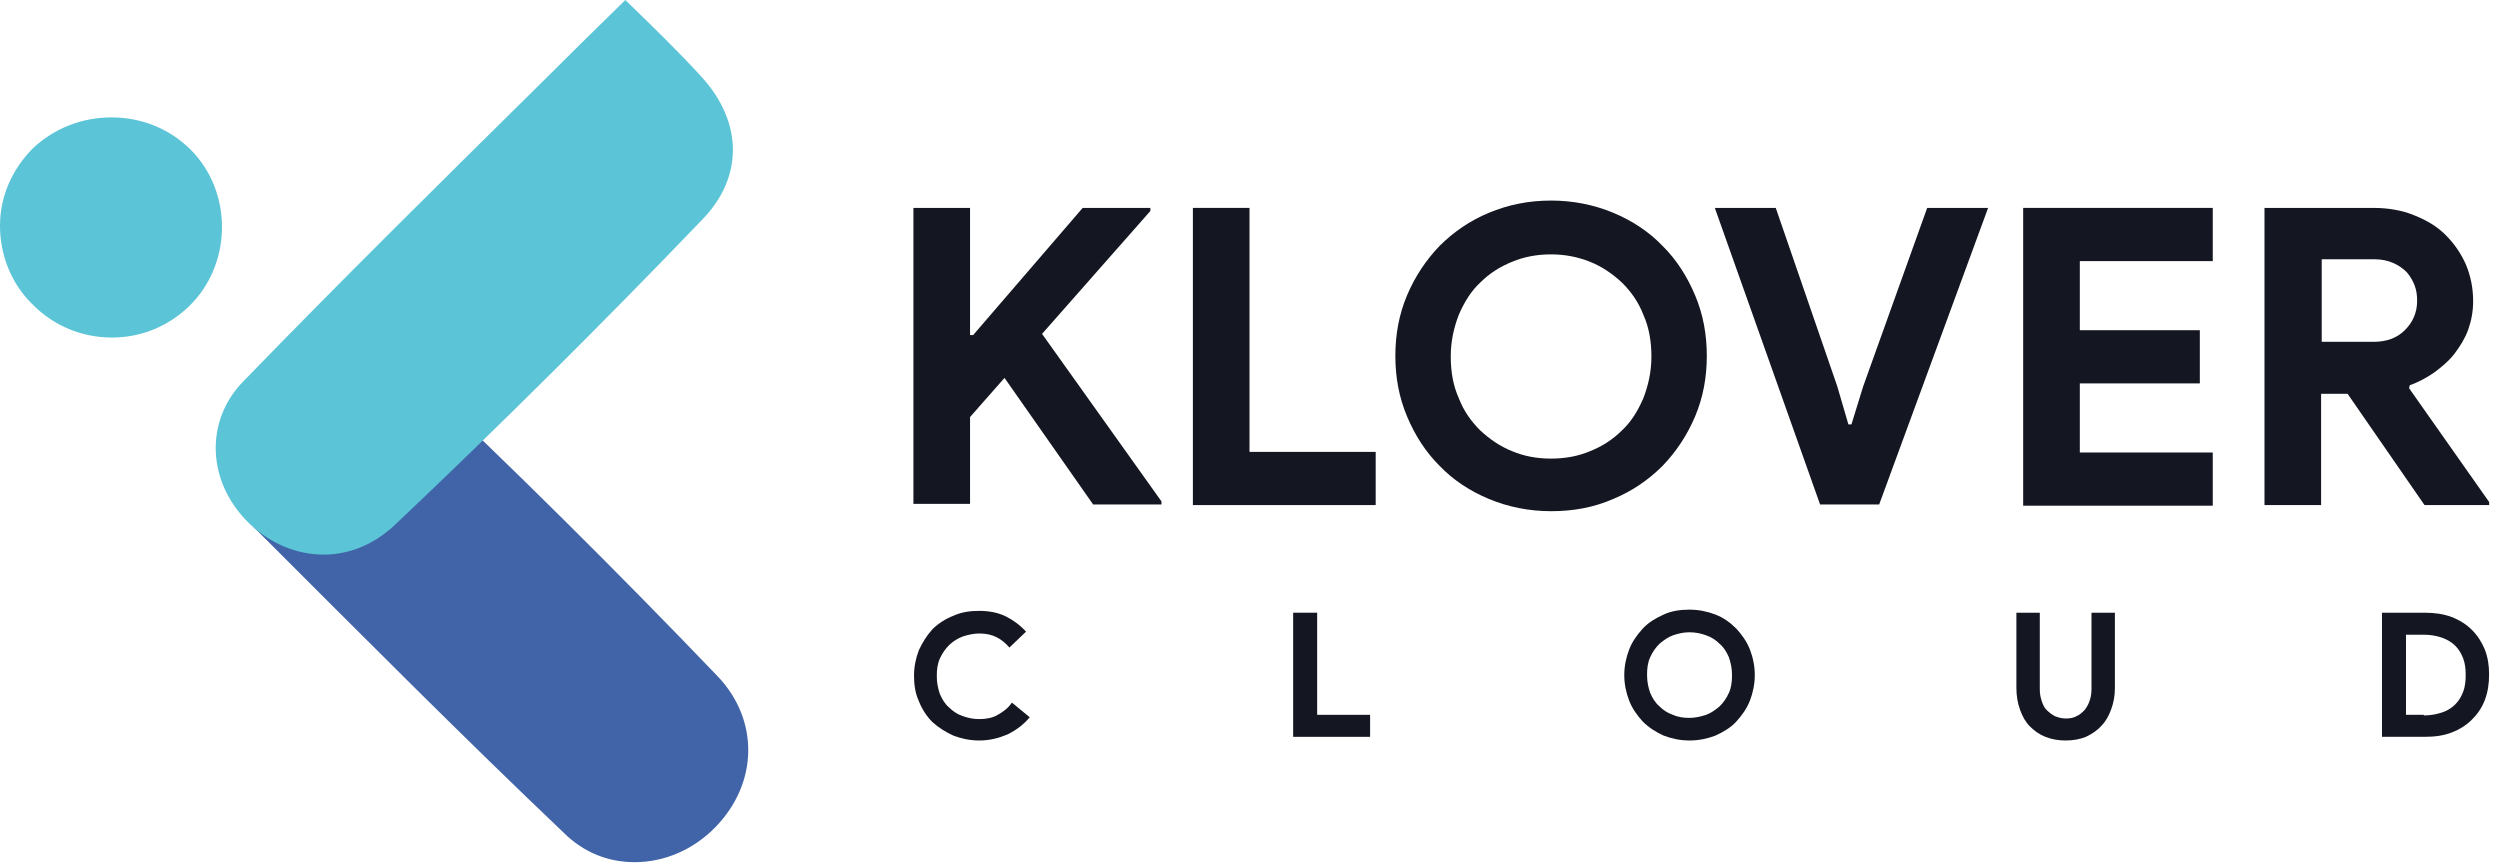
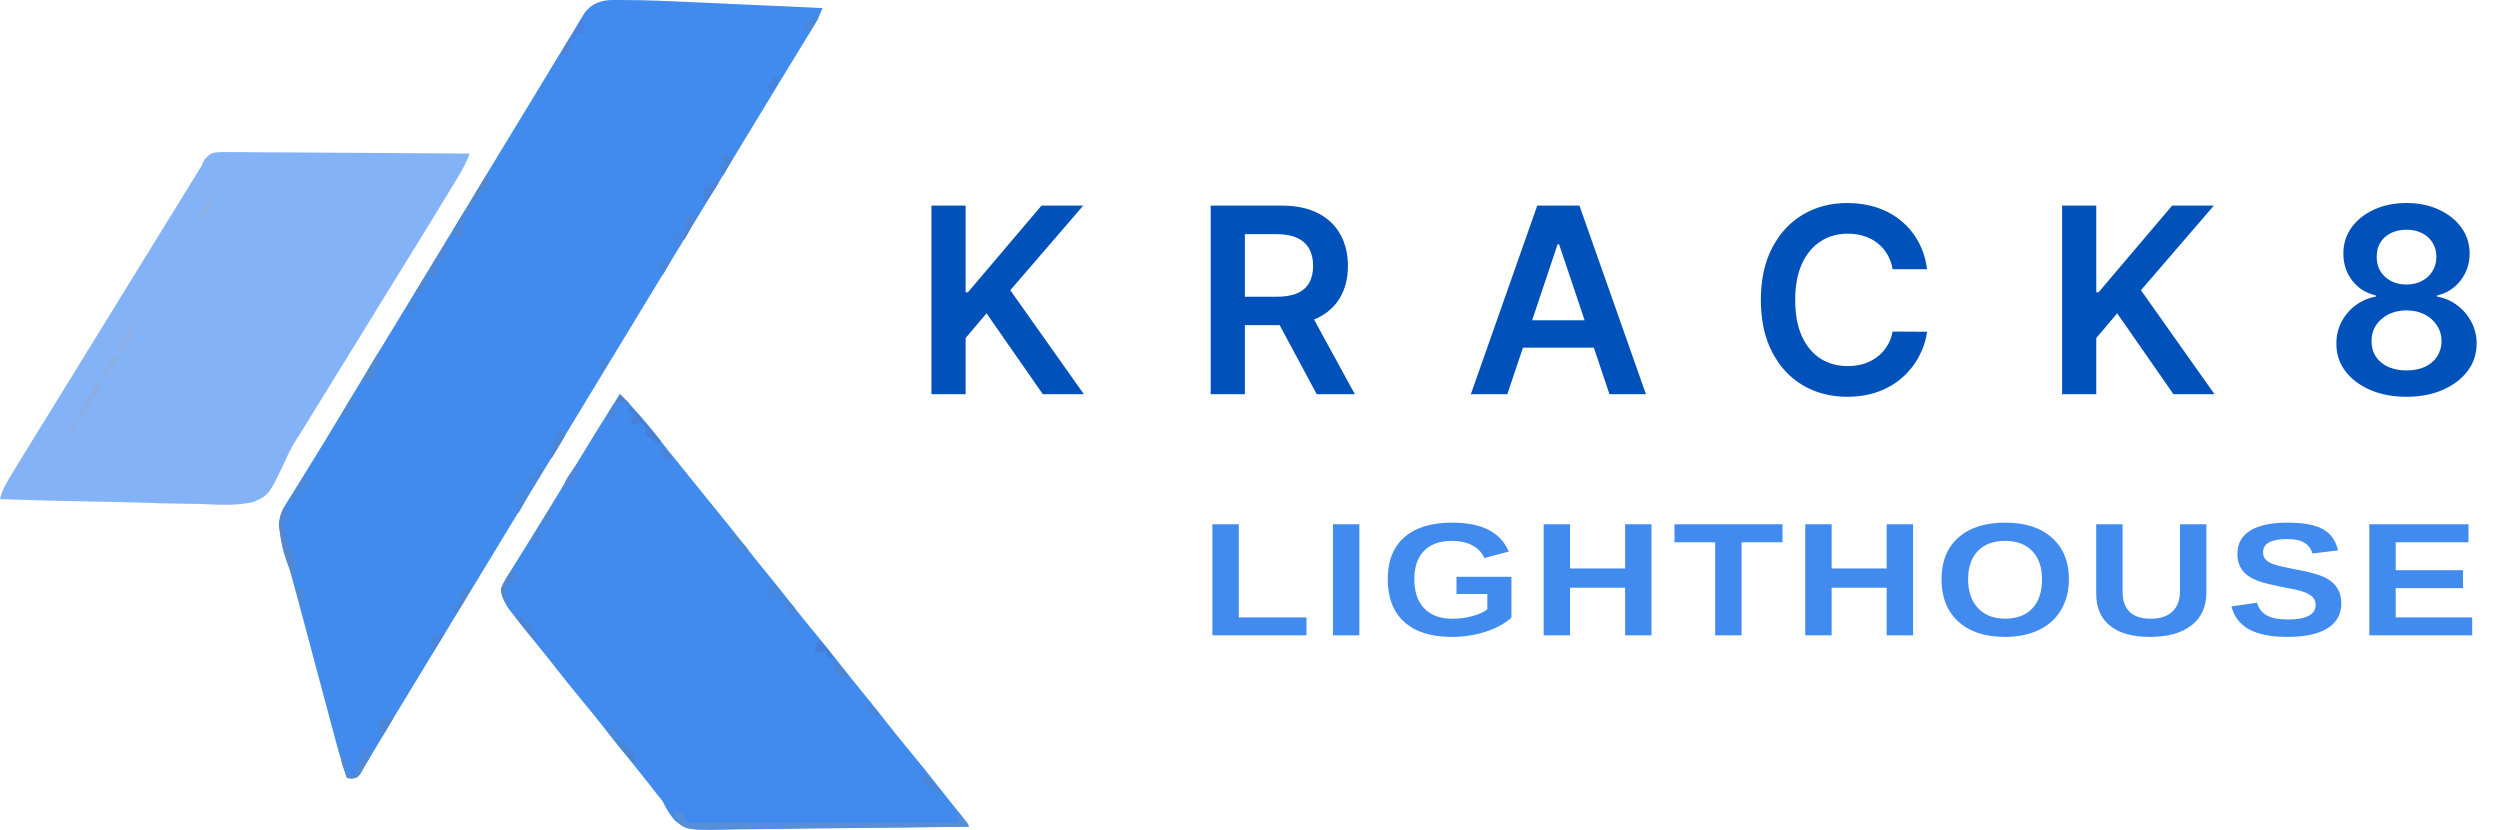
- <svg xmlns="http://www.w3.org/2000/svg" width="156" height="54" viewBox="0 0 156 54" fill="none">
-   <path d="M20.933 21.1C22.546 21.1 24.121 21.749 25.427 23.008C32.033 29.228 38.524 35.676 44.746 42.163C47.396 44.91 47.319 48.878 44.631 51.625C43.248 53.037 41.443 53.8 39.599 53.8C37.948 53.8 36.411 53.19 35.182 51.969C28.883 45.978 22.853 39.911 16.439 33.501L15.863 32.929C14.519 31.593 13.789 29.8 13.866 27.892C13.904 26.061 14.711 24.344 16.093 23.123L16.132 23.084L16.17 23.046C17.591 21.787 19.243 21.1 20.933 21.1Z" fill="#4164A9" />
-   <path d="M6.952 7.326C8.872 7.326 10.601 8.051 11.906 9.348C14.557 12.019 14.48 16.521 11.791 19.116C10.485 20.375 8.795 21.062 6.99 21.062C5.108 21.062 3.342 20.337 1.997 18.963C0.691 17.666 0 15.911 0 14.079C0 12.248 0.768 10.531 2.074 9.234C3.38 8.013 5.108 7.326 6.952 7.326Z" fill="#5BC4D6" />
-   <path d="M39.021 0C40.75 1.679 42.363 3.243 43.822 4.846C46.357 7.669 46.357 11.027 43.899 13.622C37.639 20.146 31.148 26.595 24.618 32.776C23.351 33.959 21.814 34.608 20.201 34.608C18.511 34.608 16.86 33.921 15.554 32.662C12.904 30.105 12.75 26.251 15.208 23.771C21.238 17.552 27.345 11.523 33.798 5.151C35.488 3.472 37.255 1.717 39.021 0Z" fill="#5BC4D6" />
-   <path d="M56.997 12.973H60.531V20.91H60.723L67.559 12.973H71.784V13.164L65.024 20.834L72.476 31.288V31.479H68.212L62.681 23.581L60.531 26.023V31.441H56.997V12.973Z" fill="#141621" />
-   <path d="M74.436 12.973H77.969V28.198H85.843V31.517H74.436V12.973Z" fill="#141621" />
-   <path d="M96.788 31.898C95.405 31.898 94.099 31.631 92.908 31.135C91.718 30.639 90.681 29.953 89.836 29.075C88.952 28.197 88.299 27.167 87.8 25.984C87.301 24.802 87.07 23.542 87.07 22.207C87.07 20.871 87.301 19.612 87.8 18.429C88.299 17.247 88.991 16.216 89.836 15.339C90.719 14.461 91.718 13.774 92.908 13.278C94.099 12.782 95.367 12.515 96.788 12.515C98.17 12.515 99.476 12.782 100.667 13.278C101.857 13.774 102.894 14.461 103.739 15.339C104.623 16.216 105.276 17.247 105.775 18.429C106.274 19.612 106.505 20.871 106.505 22.207C106.505 23.542 106.274 24.802 105.775 25.984C105.276 27.167 104.584 28.197 103.739 29.075C102.856 29.953 101.857 30.639 100.667 31.135C99.438 31.67 98.17 31.898 96.788 31.898ZM96.788 28.617C97.671 28.617 98.478 28.465 99.207 28.159C99.975 27.854 100.628 27.434 101.205 26.862C101.781 26.328 102.203 25.641 102.549 24.84C102.856 24.038 103.048 23.199 103.048 22.245C103.048 21.291 102.894 20.414 102.549 19.65C102.242 18.849 101.781 18.201 101.205 17.628C100.628 17.094 99.975 16.636 99.207 16.331C98.439 16.026 97.632 15.873 96.788 15.873C95.904 15.873 95.098 16.026 94.368 16.331C93.6 16.636 92.947 17.056 92.371 17.628C91.794 18.162 91.372 18.849 91.026 19.65C90.719 20.452 90.527 21.291 90.527 22.245C90.527 23.199 90.681 24.076 91.026 24.84C91.334 25.641 91.794 26.29 92.371 26.862C92.947 27.396 93.6 27.854 94.368 28.159C95.098 28.465 95.904 28.617 96.788 28.617Z" fill="#141621" />
-   <path d="M107.005 12.973H110.807L114.648 24.115L115.339 26.481H115.531L116.261 24.115L120.256 12.973H124.058L117.26 31.479H113.573L107.005 12.973Z" fill="#141621" />
-   <path d="M129.78 16.293V20.605H137.269V23.924H129.78V28.236H138.076V31.555H126.246V12.973H138.076V16.293H129.78Z" fill="#141621" />
-   <path d="M141.304 12.973H148.102C149.024 12.973 149.907 13.126 150.637 13.431C151.405 13.737 152.058 14.118 152.596 14.652C153.133 15.187 153.556 15.797 153.863 16.484C154.17 17.209 154.324 17.972 154.324 18.811C154.324 19.422 154.209 20.032 154.017 20.567C153.825 21.101 153.518 21.597 153.172 22.055C152.826 22.512 152.365 22.894 151.904 23.237C151.405 23.581 150.906 23.848 150.368 24.039L150.33 24.23L155.323 31.326V31.517H151.29L146.489 24.573H144.837V31.517H141.304V12.973ZM148.102 21.33C148.909 21.33 149.561 21.101 150.061 20.605C150.56 20.109 150.829 19.498 150.829 18.773C150.829 18.43 150.791 18.125 150.675 17.819C150.56 17.514 150.406 17.247 150.176 16.98C149.946 16.751 149.677 16.56 149.331 16.407C148.985 16.255 148.601 16.179 148.179 16.179H144.876V21.33H148.102Z" fill="#141621" />
-   <path d="M64.256 44.757C63.872 45.215 63.411 45.559 62.873 45.826C62.336 46.054 61.759 46.207 61.106 46.207C60.53 46.207 59.993 46.093 59.493 45.902C58.994 45.673 58.572 45.406 58.187 45.062C57.842 44.719 57.535 44.261 57.342 43.765C57.112 43.269 57.035 42.735 57.035 42.163C57.035 41.59 57.15 41.056 57.342 40.56C57.573 40.064 57.842 39.644 58.187 39.263C58.533 38.919 58.994 38.614 59.493 38.423C59.993 38.194 60.53 38.118 61.106 38.118C61.721 38.118 62.297 38.233 62.758 38.461C63.219 38.69 63.641 38.996 64.025 39.415L62.988 40.407C62.758 40.14 62.489 39.911 62.182 39.759C61.875 39.606 61.529 39.53 61.106 39.53C60.761 39.53 60.415 39.606 60.069 39.721C59.762 39.835 59.455 40.026 59.224 40.255C58.994 40.484 58.802 40.751 58.648 41.094C58.495 41.438 58.456 41.781 58.456 42.201C58.456 42.62 58.533 42.964 58.648 43.307C58.802 43.651 58.956 43.918 59.224 44.147C59.455 44.376 59.724 44.566 60.069 44.681C60.377 44.795 60.722 44.872 61.106 44.872C61.529 44.872 61.951 44.795 62.259 44.605C62.604 44.414 62.912 44.185 63.142 43.841L64.256 44.757Z" fill="#141621" />
-   <path d="M80.732 38.233H82.191V44.605H85.494V45.978H80.693V38.233H80.732Z" fill="#141621" />
-   <path d="M105.427 46.207C104.851 46.207 104.313 46.093 103.814 45.902C103.314 45.673 102.892 45.406 102.508 45.025C102.162 44.643 101.855 44.223 101.663 43.727C101.471 43.231 101.355 42.697 101.355 42.125C101.355 41.552 101.471 41.018 101.663 40.522C101.855 40.026 102.162 39.606 102.508 39.225C102.853 38.843 103.314 38.576 103.814 38.347C104.313 38.118 104.851 38.042 105.427 38.042C106.003 38.042 106.541 38.156 107.04 38.347C107.539 38.538 107.962 38.843 108.346 39.225C108.691 39.606 108.999 40.026 109.191 40.522C109.383 41.018 109.498 41.552 109.498 42.125C109.498 42.697 109.383 43.231 109.191 43.727C108.999 44.223 108.691 44.643 108.346 45.025C108 45.406 107.539 45.673 107.04 45.902C106.541 46.093 106.003 46.207 105.427 46.207ZM105.427 44.796C105.772 44.796 106.118 44.719 106.464 44.605C106.771 44.49 107.04 44.3 107.309 44.071C107.539 43.842 107.731 43.575 107.885 43.231C108.038 42.888 108.077 42.544 108.077 42.125C108.077 41.705 108 41.361 107.885 41.018C107.731 40.675 107.578 40.408 107.309 40.179C107.078 39.95 106.809 39.759 106.464 39.645C106.156 39.53 105.811 39.454 105.427 39.454C105.043 39.454 104.735 39.53 104.39 39.645C104.082 39.759 103.814 39.95 103.545 40.179C103.314 40.408 103.122 40.675 102.969 41.018C102.815 41.361 102.777 41.705 102.777 42.125C102.777 42.544 102.853 42.888 102.969 43.231C103.122 43.575 103.276 43.842 103.545 44.071C103.775 44.3 104.044 44.49 104.39 44.605C104.735 44.757 105.081 44.796 105.427 44.796Z" fill="#141621" />
-   <path d="M128.896 46.207C128.435 46.207 128.013 46.131 127.628 45.978C127.244 45.826 126.937 45.597 126.668 45.33C126.399 45.063 126.207 44.719 126.054 44.3C125.9 43.88 125.823 43.422 125.823 42.926V38.233H127.283V43.002C127.283 43.269 127.321 43.498 127.398 43.727C127.475 43.956 127.552 44.147 127.705 44.3C127.859 44.452 128.013 44.567 128.205 44.681C128.397 44.757 128.627 44.834 128.896 44.834C129.165 44.834 129.395 44.796 129.587 44.681C129.779 44.605 129.933 44.452 130.087 44.3C130.202 44.147 130.317 43.956 130.394 43.727C130.471 43.498 130.509 43.269 130.509 43.002V38.233H131.969V42.926C131.969 43.422 131.892 43.842 131.738 44.261C131.584 44.681 131.392 45.025 131.124 45.292C130.855 45.597 130.547 45.788 130.163 45.978C129.779 46.131 129.357 46.207 128.896 46.207Z" fill="#141621" />
-   <path d="M148.636 38.233H151.286C151.9 38.233 152.477 38.309 152.976 38.5C153.475 38.691 153.898 38.958 154.243 39.301C154.589 39.645 154.858 40.064 155.05 40.522C155.242 41.018 155.319 41.514 155.319 42.087C155.319 42.659 155.242 43.193 155.05 43.689C154.858 44.185 154.589 44.567 154.243 44.91C153.898 45.253 153.475 45.52 152.976 45.711C152.477 45.902 151.939 45.978 151.286 45.978H148.636V38.233ZM151.248 44.643C151.67 44.643 152.054 44.567 152.4 44.452C152.745 44.338 153.014 44.147 153.206 43.956C153.437 43.727 153.59 43.46 153.706 43.155C153.821 42.85 153.859 42.506 153.859 42.125C153.859 41.743 153.821 41.4 153.706 41.094C153.59 40.789 153.437 40.522 153.206 40.293C152.976 40.064 152.707 39.912 152.4 39.797C152.054 39.683 151.708 39.606 151.248 39.606H150.134V44.605H151.248V44.643Z" fill="#141621" />
+ <svg xmlns="http://www.w3.org/2000/svg" width="241" height="80" viewBox="0 0 241 80" fill="none">
+   <path d="M59.019 0.001C59.251 0 59.251 0 59.488 0C59.74 0.001 59.74 0.001 59.996 0.003C60.172 0.003 60.347 0.004 60.528 0.005C62.46 0.017 64.388 0.1 66.317 0.189C66.695 0.206 67.073 0.223 67.45 0.24C68.43 0.284 69.409 0.328 70.389 0.373C71.394 0.419 72.399 0.464 73.404 0.509C75.366 0.597 77.328 0.687 79.29 0.776C79.012 1.491 78.692 2.119 78.291 2.774C78.164 2.981 78.038 3.188 77.908 3.401C77.769 3.626 77.631 3.851 77.493 4.076C77.349 4.312 77.205 4.547 77.061 4.783C76.763 5.272 76.464 5.761 76.164 6.25C75.547 7.259 74.933 8.271 74.32 9.283C73.988 9.83 73.656 10.376 73.324 10.923C73.191 11.142 73.058 11.361 72.925 11.58C66.337 22.431 59.749 33.282 43.179 60.573C43.046 60.792 42.913 61.011 42.78 61.23C42.448 61.778 42.115 62.326 41.782 62.873C41.047 64.085 40.312 65.296 39.578 66.508C39.246 67.056 38.913 67.603 38.58 68.15C38.448 68.366 38.316 68.582 38.185 68.797C38.087 68.957 38.087 68.957 37.988 69.12C37.574 69.8 37.167 70.484 36.763 71.17C36.491 71.631 36.217 72.09 35.942 72.549C35.75 72.873 35.561 73.198 35.373 73.524C35.257 73.717 35.141 73.91 35.021 74.109C34.92 74.281 34.819 74.452 34.716 74.628C34.384 74.993 34.384 74.993 33.874 75.048C33.732 75.03 33.591 75.012 33.444 74.993C32.864 73.352 32.429 71.672 31.981 69.991C31.893 69.664 31.805 69.336 31.718 69.008C31.486 68.144 31.255 67.28 31.024 66.416C30.751 65.392 30.476 64.368 30.202 63.344C29.977 62.505 29.753 61.665 29.529 60.826C29.441 60.495 29.353 60.163 29.265 59.832C29.222 59.67 29.179 59.508 29.135 59.341C28.881 58.39 28.623 57.44 28.361 56.491C28.2 55.904 28.04 55.318 27.881 54.731C27.807 54.461 27.732 54.191 27.656 53.921C26.709 50.542 26.709 50.542 27.279 49.041C27.392 48.863 27.504 48.684 27.62 48.501C27.684 48.395 27.749 48.29 27.815 48.182C27.968 47.934 28.123 47.686 28.279 47.44C28.607 46.921 28.928 46.398 29.249 45.875C29.703 45.135 30.157 44.395 30.614 43.657C31.311 42.529 32.001 41.396 32.681 40.257C33.579 38.754 34.485 37.256 35.394 35.759C35.462 35.647 35.531 35.534 35.601 35.418C36.616 33.748 37.632 32.078 38.648 30.409C39.911 28.335 41.171 26.26 42.431 24.184C43.033 23.192 43.635 22.2 44.237 21.209C44.569 20.661 44.902 20.113 45.234 19.566C45.368 19.346 45.501 19.127 45.634 18.908C45.7 18.799 45.766 18.691 45.833 18.579C49.627 12.332 49.627 12.332 49.826 12.003C49.959 11.784 50.093 11.564 50.226 11.345C50.557 10.8 50.888 10.255 51.219 9.71C51.839 8.688 52.459 7.667 53.078 6.646C53.368 6.167 53.659 5.688 53.95 5.209C54.087 4.982 54.225 4.755 54.362 4.528C54.672 4.018 54.981 3.508 55.292 2.998C55.494 2.667 55.695 2.334 55.894 2.001C55.975 1.867 56.056 1.733 56.139 1.595C56.207 1.482 56.274 1.37 56.343 1.254C56.993 0.365 57.958 0.001 59.019 0.001Z" fill="#428BEE" />
+   <path d="M59.749 37.979C61.081 39.299 62.277 40.699 63.427 42.177C64.112 43.057 64.81 43.925 65.515 44.79C66.282 45.73 67.045 46.674 67.801 47.623C68.223 48.148 68.648 48.67 69.073 49.192C70.037 50.375 70.992 51.565 71.931 52.768C72.691 53.738 73.469 54.693 74.248 55.648C74.9 56.449 75.543 57.257 76.178 58.071C76.948 59.06 77.739 60.03 78.538 60.995C79.424 62.065 80.294 63.144 81.147 64.239C81.802 65.076 82.469 65.903 83.141 66.726C83.899 67.654 84.648 68.588 85.385 69.533C86.155 70.521 86.945 71.491 87.745 72.457C88.633 73.529 89.507 74.61 90.363 75.708C90.823 76.298 91.287 76.885 91.756 77.467C91.861 77.597 91.965 77.727 92.073 77.861C92.277 78.114 92.481 78.366 92.685 78.618C93.382 79.482 93.382 79.482 93.382 79.69C89.841 79.748 86.3 79.791 82.759 79.817C81.114 79.83 79.47 79.847 77.826 79.875C76.392 79.899 74.958 79.915 73.524 79.92C72.765 79.923 72.007 79.931 71.248 79.949C66.259 80.062 66.259 80.062 65.127 79.155C64.573 78.579 64.231 77.963 63.883 77.248C63.7 77.006 63.512 76.769 63.315 76.54C63.169 76.351 63.023 76.162 62.873 75.968C62.125 75.007 61.365 74.057 60.595 73.114C59.837 72.186 59.088 71.253 58.352 70.308C57.581 69.319 56.791 68.349 55.991 67.384C55.106 66.315 54.236 65.237 53.383 64.141C52.822 63.422 52.25 62.713 51.672 62.008C50.863 61.019 50.056 60.029 49.286 59.011C49.116 58.787 49.116 58.787 48.943 58.558C48.572 57.927 48.376 57.503 48.288 56.768C48.534 56.097 48.911 55.523 49.298 54.924C49.464 54.655 49.464 54.655 49.634 54.38C49.873 53.995 50.114 53.61 50.356 53.227C50.85 52.444 51.333 51.655 51.816 50.866C52.193 50.251 52.573 49.637 52.952 49.023C53.689 47.828 54.418 46.628 55.145 45.427C56.656 42.929 58.194 40.45 59.749 37.979Z" fill="#428BEE" />
+   <path d="M21.292 14.657C21.74 14.653 22.187 14.657 22.634 14.665C22.879 14.665 23.123 14.665 23.375 14.665C24.183 14.666 24.992 14.675 25.8 14.685C26.36 14.688 26.921 14.689 27.481 14.69C28.805 14.694 30.13 14.704 31.454 14.716C32.962 14.73 34.469 14.737 35.977 14.743C39.079 14.756 42.18 14.778 45.282 14.805C45.013 15.479 44.73 16.099 44.355 16.721C44.201 16.978 44.201 16.978 44.044 17.239C43.931 17.424 43.819 17.609 43.703 17.8C43.585 17.997 43.466 18.194 43.343 18.397C42.006 20.608 40.649 22.806 39.291 25.004C38.543 26.214 37.797 27.424 37.051 28.635C36.682 29.235 36.313 29.834 35.944 30.433C35.796 30.673 35.648 30.913 35.5 31.153C34.613 32.593 34.613 32.593 34.392 32.952C34.244 33.192 34.096 33.432 33.948 33.672C33.579 34.271 33.21 34.87 32.841 35.469C32.17 36.558 31.499 37.647 30.828 38.736C30.524 39.23 30.22 39.724 29.915 40.219C29.71 40.552 29.505 40.885 29.299 41.218C29.031 41.654 28.757 42.088 28.478 42.517C28.067 43.175 27.749 43.848 27.434 44.555C25.92 47.721 25.92 47.721 24.453 48.383C22.749 48.785 21.013 48.661 19.278 48.58C18.72 48.571 18.163 48.564 17.606 48.559C16.296 48.545 14.987 48.506 13.678 48.458C12.185 48.405 10.692 48.379 9.199 48.356C6.132 48.306 3.066 48.224 0 48.118C0.189 47.267 0.591 46.596 1.043 45.856C1.134 45.706 1.224 45.556 1.318 45.402C2.579 43.32 3.861 41.25 5.14 39.179C5.893 37.96 6.645 36.74 7.396 35.52C7.765 34.922 8.134 34.322 8.503 33.724C8.651 33.484 8.799 33.244 8.947 33.004C9.834 31.564 9.834 31.564 10.055 31.204C10.203 30.965 10.351 30.725 10.499 30.485C10.868 29.886 11.237 29.287 11.606 28.688C12.429 27.352 13.251 26.017 14.074 24.682C14.735 23.608 15.397 22.534 16.059 21.46C16.482 20.773 16.905 20.086 17.328 19.399C17.59 18.973 17.853 18.547 18.115 18.121C18.234 17.928 18.353 17.735 18.475 17.536C18.586 17.357 18.696 17.177 18.811 16.992C18.906 16.837 19.001 16.682 19.1 16.522C19.201 16.363 19.302 16.203 19.406 16.039C19.501 15.829 19.596 15.618 19.693 15.401C20.314 14.726 20.416 14.713 21.292 14.657Z" fill="#83B3F6" />
+   <path d="M64.822 78.187C65.269 78.222 65.269 78.222 65.762 78.375C65.886 78.685 66.01 78.995 66.138 79.315C74.818 79.315 83.499 79.315 92.442 79.315C92.38 79.005 92.318 78.695 92.254 78.375C93.17 79.268 93.17 79.268 93.382 79.69C89.824 79.725 86.267 79.752 82.71 79.768C81.058 79.776 79.407 79.787 77.755 79.804C76.315 79.819 74.876 79.829 73.436 79.832C72.674 79.834 71.911 79.838 71.149 79.849C70.431 79.859 69.714 79.863 68.996 79.86C68.733 79.861 68.47 79.864 68.207 79.87C66.213 79.911 66.213 79.911 65.536 79.344C65.252 78.969 65.024 78.611 64.822 78.187Z" fill="#588ED6" />
+   <path d="M58.246 69.92C58.763 69.908 58.763 69.908 59.373 70.108C59.611 70.52 59.769 70.938 59.936 71.384C60.188 71.938 60.592 72.18 61.065 72.551C61.217 73.161 61.217 73.161 61.252 73.678C60.503 72.96 59.857 72.195 59.221 71.376C59.126 71.257 59.032 71.137 58.935 71.014C58.246 70.133 58.246 70.133 58.246 69.92Z" fill="#4788E1" />
+   <path d="M27.62 48.688C27.996 49.252 27.996 49.252 27.925 49.663C27.886 49.776 27.848 49.888 27.808 50.004C27.622 50.004 27.436 50.004 27.244 50.004C27.553 51.866 27.553 51.866 28.125 53.656C28.416 54.447 28.416 54.993 28.371 55.828C27.484 54.151 26.681 51.518 27.056 49.628C27.338 49.041 27.338 49.041 27.62 48.688Z" fill="#5487CE" />
+   <path d="M35.136 72.175C35.384 72.175 35.632 72.175 35.887 72.175C35.63 72.85 35.337 73.482 34.983 74.112C34.892 74.278 34.802 74.444 34.709 74.615C34.384 74.993 34.384 74.993 33.877 75.048C33.663 75.021 33.663 75.021 33.444 74.993C33.35 74.719 33.256 74.445 33.163 74.171C33.11 74.019 33.058 73.866 33.004 73.709C32.881 73.302 32.881 73.302 32.881 72.926C33.005 72.926 33.129 72.926 33.257 72.926C33.319 73.484 33.381 74.042 33.444 74.617C33.755 74.617 34.065 74.617 34.384 74.617C34.407 74.435 34.431 74.253 34.454 74.066C34.493 73.876 34.532 73.686 34.572 73.49C34.696 73.428 34.82 73.366 34.948 73.302C34.944 73.151 34.94 73 34.936 72.844C34.948 72.363 34.948 72.363 35.136 72.175Z" fill="#5488D3" />
+   <path d="M60.689 39.106C61.414 39.81 62.073 40.55 62.72 41.326C62.815 41.438 62.909 41.55 63.006 41.666C63.236 41.94 63.465 42.214 63.695 42.488C63.633 42.612 63.571 42.736 63.507 42.864C63.391 42.775 63.275 42.686 63.155 42.594C62.773 42.296 62.773 42.296 62.38 42.112C62.274 41.76 62.274 41.76 62.192 41.361C62.13 41.175 62.068 40.989 62.004 40.797C61.632 40.859 61.26 40.921 60.877 40.985C60.877 40.737 60.877 40.489 60.877 40.233C61.001 40.233 61.124 40.233 61.252 40.233C61.19 40.109 61.128 39.986 61.064 39.858C60.878 39.796 60.692 39.734 60.501 39.67C60.563 39.484 60.625 39.298 60.689 39.106Z" fill="#477FD5" />
+   <path d="M50.543 46.622C50.605 46.808 50.667 46.994 50.73 47.185C50.855 47.185 50.978 47.185 51.106 47.185C50.812 47.995 50.414 48.7 49.979 49.44C49.917 49.44 49.855 49.44 49.791 49.44C49.791 48.82 49.791 48.2 49.791 47.561C49.977 47.561 50.163 47.561 50.355 47.561C50.417 47.251 50.479 46.941 50.543 46.622Z" fill="#4988DF" />
+   <path d="M43.027 23.323C43.089 23.447 43.151 23.571 43.215 23.699C42.98 24.368 42.98 24.368 42.651 25.014C42.465 25.076 42.279 25.138 42.087 25.202C42.095 25.411 42.103 25.621 42.111 25.836C42.087 26.517 42.087 26.517 41.712 26.893C41.65 26.769 41.588 26.645 41.524 26.517C41.4 26.579 41.276 26.641 41.148 26.705C41.435 25.903 41.846 25.203 42.299 24.486C42.369 24.374 42.439 24.261 42.511 24.146C42.682 23.871 42.854 23.597 43.027 23.323Z" fill="#5088D7" />
+   <path d="M46.973 16.747C47.179 17.447 47.179 17.447 47.008 17.91C46.785 18.25 46.785 18.25 46.409 18.438C46.347 18.624 46.285 18.81 46.221 19.002C46.097 19.002 45.973 19.002 45.845 19.002C45.822 19.11 45.799 19.219 45.775 19.331C45.656 19.758 45.49 20.115 45.282 20.505C45.157 20.505 45.033 20.505 44.906 20.505C45.214 19.633 45.67 18.882 46.151 18.098C46.23 17.967 46.309 17.837 46.39 17.703C46.583 17.384 46.778 17.066 46.973 16.747Z" fill="#5287D4" />
+   <path d="M9.582 36.476C9.77 37.039 9.77 37.039 9.5 37.638C9.355 37.9 9.355 37.9 9.207 38.167C9.083 38.167 8.959 38.167 8.831 38.167C8.815 38.298 8.8 38.43 8.784 38.566C8.609 39.236 8.311 39.687 7.891 40.233C7.767 40.233 7.643 40.233 7.516 40.233C7.824 39.362 8.28 38.61 8.76 37.826C8.839 37.696 8.918 37.566 9 37.432C9.193 37.112 9.388 36.794 9.582 36.476Z" fill="#8CADE4" />
+   <path d="M29.311 45.87C29.373 45.994 29.435 46.118 29.499 46.246C29.623 46.246 29.747 46.246 29.875 46.246C29.812 46.556 29.75 46.866 29.687 47.185C29.501 47.123 29.315 47.061 29.123 46.998C28.937 47.431 28.751 47.865 28.559 48.313C28.373 48.313 28.187 48.313 27.996 48.313C28.304 47.415 28.797 46.66 29.311 45.87Z" fill="#4A89DA" />
+   <path d="M37.202 68.981C37.45 69.043 37.698 69.105 37.954 69.169C37.396 70.099 37.396 70.099 36.827 71.047C36.434 70.262 36.42 70.145 36.639 69.356C36.887 69.356 37.135 69.356 37.39 69.356C37.328 69.233 37.266 69.109 37.202 68.981Z" fill="#4B86DA" />
+   <path d="M44.718 20.505C45.019 21.106 44.724 21.58 44.53 22.196C44.654 22.32 44.778 22.444 44.906 22.572C44.41 22.696 43.914 22.82 43.403 22.948C43.711 22.05 44.204 21.295 44.718 20.505Z" fill="#4C87D8" />
+   <path d="M89.06 74.429C89.672 75.025 90.229 75.632 90.751 76.308C90.565 76.401 90.565 76.401 90.375 76.496C90.29 76.403 90.205 76.31 90.117 76.214C89.835 75.89 89.835 75.89 89.436 75.933C89.436 75.809 89.436 75.685 89.436 75.557C89.25 75.557 89.064 75.557 88.872 75.557C88.934 75.185 88.996 74.813 89.06 74.429Z" fill="#4B86D7" />
+   <path d="M54.3 41.549C54.362 41.673 54.424 41.797 54.488 41.924C54.219 42.454 54.219 42.454 53.842 43.075C53.718 43.281 53.595 43.487 53.467 43.699C53.37 43.857 53.273 44.016 53.173 44.179C53.049 43.931 52.925 43.683 52.797 43.428C52.983 43.365 53.169 43.303 53.361 43.24C53.299 43.054 53.237 42.868 53.173 42.676C53.421 42.428 53.669 42.18 53.925 41.924C53.8 41.862 53.676 41.8 53.549 41.736C53.797 41.675 54.045 41.612 54.3 41.549Z" fill="#4B85D6" />
+   <path d="M69.144 17.123C69.206 17.247 69.268 17.371 69.332 17.499C69.069 17.988 69.069 17.988 68.697 18.556C68.515 18.838 68.515 18.838 68.329 19.127C68.226 19.272 68.123 19.416 68.016 19.566C67.954 19.566 67.892 19.566 67.828 19.566C67.828 19.07 67.828 18.574 67.828 18.062C67.976 18.012 68.123 17.962 68.275 17.91C68.821 17.715 68.821 17.715 69.144 17.123Z" fill="#4A83D8" />
+   <path d="M78.914 61.653C79.532 62.237 80.011 62.783 80.417 63.532C80.169 63.47 79.921 63.408 79.666 63.344C79.666 63.158 79.666 62.972 79.666 62.78C79.294 62.842 78.922 62.904 78.538 62.968C78.703 62.076 78.703 62.076 78.914 61.653Z" fill="#417FD9" />
+   <path d="M49.415 54.889C49.477 54.889 49.539 54.889 49.603 54.889C49.65 55.312 49.65 55.312 49.603 55.828C49.475 55.933 49.347 56.038 49.216 56.145C48.803 56.545 48.803 56.545 48.843 57.044C48.894 57.52 48.957 57.988 49.039 58.459C48.572 57.91 48.325 57.496 48.288 56.768C48.51 56.265 48.51 56.265 48.828 55.77C48.932 55.604 49.036 55.438 49.144 55.267C49.233 55.142 49.323 55.017 49.415 54.889Z" fill="#5086D2" />
+   <path d="M44.718 56.58C44.904 56.642 45.09 56.704 45.282 56.768C44.973 57.665 44.48 58.42 43.966 59.21C43.842 58.962 43.718 58.714 43.591 58.459C43.777 58.459 43.963 58.459 44.154 58.459C44.178 58.323 44.201 58.188 44.225 58.048C44.34 57.527 44.508 57.069 44.718 56.58Z" fill="#4D86D1" />
+   <path d="M36.451 34.033C36.691 34.756 36.535 34.971 36.227 35.654C36.147 35.838 36.067 36.023 35.985 36.213C35.699 36.664 35.699 36.664 35.29 36.821C35.177 36.831 35.064 36.841 34.947 36.852C35.206 36.157 35.523 35.545 35.91 34.914C36.012 34.748 36.113 34.582 36.217 34.411C36.294 34.286 36.371 34.162 36.451 34.033Z" fill="#4F89D2" />
+   <path d="M75.156 57.144C75.469 57.457 75.783 57.77 76.096 58.083C76.264 58.24 76.264 58.24 76.436 58.4C76.659 58.647 76.659 58.647 76.659 59.023C76.411 59.084 76.163 59.147 75.908 59.21C75.908 59.024 75.908 58.838 75.908 58.647C75.722 58.585 75.536 58.523 75.344 58.459C75.468 58.459 75.592 58.459 75.72 58.459C75.72 58.335 75.72 58.211 75.72 58.083C75.534 58.021 75.348 57.959 75.156 57.895C75.156 57.647 75.156 57.399 75.156 57.144Z" fill="#4A86DB" />
+   <path d="M55.616 44.743C55.866 45.244 55.742 45.526 55.616 46.058C55.492 46.058 55.368 46.058 55.24 46.058C55.24 46.306 55.24 46.554 55.24 46.81C55.116 46.81 54.992 46.81 54.864 46.81C54.802 46.934 54.74 47.058 54.676 47.185C54.548 46.865 54.548 46.865 54.488 46.434C54.717 45.991 54.717 45.991 55.04 45.541C55.147 45.391 55.253 45.241 55.362 45.086C55.446 44.973 55.529 44.86 55.616 44.743Z" fill="#4F86DE" />
+   <path d="M59.373 71.423C60.024 71.713 60.552 72.053 61.064 72.551C61.217 73.161 61.217 73.161 61.252 73.678C60.515 72.983 59.947 72.26 59.373 71.423Z" fill="#4A85CF" />
+   <path d="M11.085 34.033C11.148 34.157 11.21 34.281 11.273 34.409C11.397 34.409 11.521 34.409 11.649 34.409C11.461 34.785 11.461 34.785 10.992 35.243C10.488 35.689 10.488 35.689 10.334 36.288C10.148 36.35 9.962 36.412 9.77 36.476C10.079 35.578 10.572 34.824 11.085 34.033Z" fill="#89AFE6" />
+   <path d="M51.482 45.119C51.792 45.119 52.102 45.119 52.422 45.119C51.956 45.956 51.956 45.956 51.482 46.81C51.234 46.624 50.986 46.438 50.73 46.246C50.73 46.122 50.73 45.998 50.73 45.87C51.196 45.963 51.196 45.963 51.67 46.058C51.712 45.508 51.712 45.508 51.482 45.119Z" fill="#4B86DB" />
+   <path d="M12.589 31.591C12.651 31.591 12.713 31.591 12.777 31.591C12.812 32.037 12.812 32.037 12.777 32.53C12.591 32.654 12.405 32.778 12.213 32.906C12.186 33.03 12.159 33.154 12.131 33.282C12.025 33.657 12.025 33.657 11.637 33.892C11.517 33.939 11.397 33.985 11.273 34.033C11.579 33.146 12.046 32.353 12.589 31.591Z" fill="#8FAFE6" />
+   <path d="M49.791 59.398C49.977 59.398 50.163 59.398 50.355 59.398C50.417 59.584 50.479 59.77 50.543 59.962C50.729 60.024 50.915 60.086 51.106 60.15C51.176 60.398 51.239 60.649 51.294 60.901C51.418 60.963 51.542 61.025 51.67 61.089C51.608 61.275 51.546 61.461 51.482 61.653C51.2 61.313 50.918 60.972 50.636 60.631C50.48 60.442 50.323 60.252 50.161 60.056C49.791 59.586 49.791 59.586 49.791 59.398Z" fill="#4D85D5" />
+   <path d="M52.046 50.567C52.299 51.074 52.178 51.341 52.046 51.883C51.984 52.069 51.922 52.255 51.858 52.446C51.61 52.446 51.362 52.446 51.106 52.446C51.357 51.771 51.662 51.177 52.046 50.567Z" fill="#4987DE" />
+   <path d="M39.833 28.584C40.101 29.027 40.225 29.238 40.138 29.759C40.099 29.867 40.061 29.976 40.021 30.087C39.835 30.025 39.649 29.963 39.457 29.899C39.271 29.992 39.271 29.992 39.081 30.087C39.293 29.529 39.499 29.085 39.833 28.584Z" fill="#4889DC" />
+   <path d="M66.138 20.881C66.448 20.881 66.757 20.881 67.077 20.881C66.783 21.69 66.385 22.396 65.95 23.136C65.888 22.95 65.826 22.764 65.762 22.572C65.886 22.386 66.01 22.2 66.138 22.008C66.169 21.421 66.169 21.421 66.138 20.881Z" fill="#5085D2" />
+   <path d="M69.895 14.868C70.143 14.992 70.391 15.116 70.647 15.244C70.337 15.802 70.027 16.36 69.707 16.935C69.583 16.687 69.459 16.439 69.332 16.183C69.518 15.997 69.704 15.811 69.895 15.62C69.771 15.496 69.647 15.372 69.519 15.244C69.643 15.12 69.767 14.996 69.895 14.868Z" fill="#4885D8" />
+   <path d="M55.992 1.904C56.191 2.244 56.191 2.244 56.367 2.655C56.305 2.841 56.243 3.027 56.179 3.219C55.993 3.219 55.807 3.219 55.616 3.219C55.554 3.405 55.492 3.591 55.428 3.783C55.304 3.783 55.18 3.783 55.052 3.783C55.303 3.107 55.608 2.514 55.992 1.904Z" fill="#4981DC" />
+   <path d="M42.463 60.901C42.587 60.963 42.711 61.025 42.839 61.089C42.281 62.019 42.281 62.019 41.712 62.968C41.65 62.782 41.588 62.596 41.524 62.404C41.586 62.281 41.648 62.157 41.712 62.029C41.712 61.781 41.712 61.533 41.712 61.277C41.96 61.277 42.208 61.277 42.463 61.277C42.463 61.153 42.463 61.029 42.463 60.901Z" fill="#4B85D9" />
+   <path d="M74.405 56.204C74.781 56.462 74.781 56.462 75.156 56.768C75.156 56.892 75.156 57.016 75.156 57.144C75.032 57.144 74.908 57.144 74.781 57.144C74.719 57.33 74.656 57.516 74.593 57.707C74.345 57.645 74.097 57.583 73.841 57.519C73.841 57.144 73.841 57.144 74.217 56.768C74.279 56.582 74.341 56.396 74.405 56.204Z" fill="#4688DF" />
+   <path d="M34.008 38.167C34.196 38.73 34.196 38.73 34.196 39.106C34.072 39.106 33.948 39.106 33.82 39.106C33.82 39.292 33.82 39.478 33.82 39.67C33.351 39.987 33.351 39.987 32.881 40.233C33.153 39.461 33.541 38.837 34.008 38.167Z" fill="#4C87D8" />
+   <path d="M64.071 25.014C64.257 25.076 64.443 25.138 64.634 25.202C64.386 25.636 64.138 26.07 63.883 26.517C63.821 26.331 63.759 26.145 63.695 25.954C63.571 25.954 63.447 25.954 63.319 25.954C63.319 25.83 63.319 25.706 63.319 25.578C63.443 25.578 63.567 25.578 63.695 25.578C63.695 25.454 63.695 25.33 63.695 25.202C63.819 25.14 63.943 25.078 64.071 25.014Z" fill="#4987DC" />
+   <path d="M80.417 63.72C81.026 64.169 81.452 64.51 81.732 65.223C81.286 65.164 81.286 65.164 80.793 65.035C80.417 64.471 80.417 64.471 80.417 63.72Z" fill="#4D86D0" />
+   <path d="M74.593 7.353C74.778 7.415 74.965 7.477 75.156 7.54C74.933 8.175 74.729 8.601 74.217 9.044C74.155 8.734 74.093 8.424 74.029 8.104C74.153 8.042 74.277 7.98 74.405 7.916C74.467 7.73 74.529 7.544 74.593 7.353Z" fill="#4682DD" />
+   <path d="M63.695 42.864C64.611 43.757 64.611 43.757 64.822 44.179C64.482 44.308 64.482 44.308 64.071 44.367C63.742 44.097 63.742 44.097 63.507 43.803C63.631 43.803 63.755 43.803 63.883 43.803C63.821 43.493 63.759 43.183 63.695 42.864Z" fill="#4A85D9" />
+   <path d="M59.185 38.918C59.247 39.104 59.309 39.29 59.373 39.482C59.497 39.544 59.621 39.606 59.749 39.67C58.857 40.421 58.857 40.421 58.434 40.421C58.645 39.863 58.852 39.419 59.185 38.918Z" fill="#4A86DB" />
+   <path d="M78.726 1.34C78.788 1.464 78.85 1.588 78.914 1.716C78.585 2.28 78.585 2.28 78.162 2.843C77.914 2.843 77.666 2.843 77.411 2.843C77.564 2.479 77.564 2.479 77.787 2.092C77.973 2.03 78.159 1.968 78.35 1.904C78.474 1.718 78.598 1.532 78.726 1.34Z" fill="#4A86DA" />
+   <path d="M70.459 51.319C71.13 51.823 71.646 52.339 72.15 53.01C72.088 53.134 72.026 53.258 71.962 53.386C71.887 53.297 71.812 53.209 71.735 53.118C71.636 53.001 71.536 52.884 71.434 52.764C71.335 52.648 71.237 52.532 71.136 52.413C70.859 52.098 70.572 51.8 70.271 51.507C70.333 51.445 70.395 51.383 70.459 51.319Z" fill="#4A8AD1" />
+   <path d="M54.864 3.783C54.926 3.783 54.988 3.783 55.052 3.783C54.99 4.217 54.928 4.651 54.864 5.098C54.616 5.16 54.368 5.222 54.112 5.286C54.324 4.727 54.53 4.284 54.864 3.783Z" fill="#5183D8" />
+   <path d="M28.559 56.58C28.807 56.642 29.055 56.704 29.311 56.768C29.249 57.388 29.187 58.008 29.123 58.647C28.756 57.913 28.652 57.384 28.559 56.58Z" fill="#4E89D8" />
+   <path d="M20.104 19.19C20.228 19.438 20.352 19.686 20.48 19.941C19.587 20.857 19.587 20.857 19.165 21.069C19.416 20.393 19.721 19.799 20.104 19.19Z" fill="#8EB0E1" />
+   <path d="M35.135 72.175C35.383 72.175 35.631 72.175 35.887 72.175C35.558 73.091 35.558 73.091 35.135 73.302C35.064 72.991 35.001 72.677 34.947 72.363C35.01 72.301 35.072 72.239 35.135 72.175Z" fill="#4D87E0" />
+   <path d="M59.749 37.979C60.059 38.289 60.369 38.599 60.688 38.918C60.502 39.011 60.502 39.011 60.313 39.106C60.313 38.982 60.313 38.858 60.313 38.73C60.003 38.792 59.693 38.854 59.373 38.918C59.497 38.608 59.621 38.298 59.749 37.979Z" fill="#4D80CD" />
+   <path d="M27.62 48.688C27.996 49.252 27.996 49.252 27.925 49.663C27.887 49.776 27.848 49.888 27.808 50.004C27.622 50.004 27.436 50.004 27.244 50.004C27.409 48.9 27.409 48.9 27.62 48.688Z" fill="#4C87DC" />
+   <path d="M7.328 40.233C7.516 40.797 7.516 40.797 7.339 41.208C7.241 41.377 7.241 41.377 7.14 41.549C7.264 41.611 7.388 41.673 7.516 41.736C7.206 41.675 6.896 41.612 6.576 41.549C6.824 41.115 7.072 40.681 7.328 40.233Z" fill="#8AAFE4" />
+   <path d="M64.822 22.572C65.287 22.665 65.287 22.665 65.762 22.76C65.691 23.218 65.691 23.218 65.574 23.699C65.388 23.792 65.388 23.792 65.198 23.887C65.074 23.453 64.95 23.019 64.822 22.572Z" fill="#4787DF" />
+   <path d="M83.611 67.665C84.527 68.558 84.527 68.558 84.739 68.981C84.429 68.919 84.119 68.857 83.799 68.793C83.737 68.421 83.675 68.049 83.611 67.665Z" fill="#4B84D8" />
+   <path d="M52.985 49.064C53.114 49.393 53.114 49.393 53.173 49.816C52.926 50.239 52.926 50.239 52.609 50.567C52.485 50.567 52.361 50.567 52.234 50.567C52.445 50.009 52.651 49.565 52.985 49.064Z" fill="#4A87D4" />
+   <path d="M58.058 34.597C58.244 34.659 58.43 34.721 58.622 34.785C58.42 35.332 58.288 35.682 57.87 36.1C57.862 35.661 57.863 35.223 57.87 34.785C57.932 34.723 57.994 34.661 58.058 34.597Z" fill="#4983DA" />
+   <path d="M40.96 26.705C41.022 26.829 41.084 26.953 41.148 27.081C40.972 27.574 40.972 27.574 40.772 28.021C40.648 28.021 40.524 28.021 40.397 28.021C40.397 28.145 40.397 28.269 40.397 28.396C40.273 28.334 40.148 28.272 40.021 28.208C40.331 27.712 40.641 27.216 40.96 26.705Z" fill="#5288D1" />
+   <g />
+   <path d="M89.793 38V19.818H93.087V28.172H93.309L100.402 19.818H104.424L97.393 27.977L104.486 38H100.527L95.102 30.205L93.087 32.584V38H89.793ZM116.712 38V19.818H123.53C124.927 19.818 126.099 20.061 127.046 20.546C127.999 21.032 128.718 21.712 129.203 22.588C129.695 23.458 129.94 24.473 129.94 25.633C129.94 26.799 129.692 27.811 129.195 28.669C128.703 29.522 127.978 30.182 127.019 30.649C126.061 31.111 124.883 31.342 123.486 31.342H118.63V28.607H123.042C123.859 28.607 124.528 28.495 125.049 28.27C125.569 28.039 125.954 27.705 126.203 27.267C126.457 26.823 126.584 26.278 126.584 25.633C126.584 24.988 126.457 24.438 126.203 23.982C125.948 23.52 125.561 23.171 125.04 22.934C124.519 22.692 123.847 22.57 123.024 22.57H120.006V38H116.712ZM126.105 29.761L130.606 38H126.931L122.509 29.761H126.105ZM145.307 38H141.791L148.192 19.818H152.258L158.668 38H155.152L150.296 23.547H150.154L145.307 38ZM145.422 30.871H155.01V33.517H145.422V30.871ZM185.771 25.953H182.451C182.356 25.408 182.182 24.926 181.927 24.506C181.673 24.079 181.356 23.718 180.977 23.423C180.598 23.127 180.166 22.905 179.681 22.757C179.202 22.603 178.684 22.526 178.127 22.526C177.139 22.526 176.263 22.774 175.5 23.272C174.736 23.763 174.138 24.485 173.706 25.438C173.274 26.385 173.058 27.542 173.058 28.909C173.058 30.3 173.274 31.472 173.706 32.425C174.144 33.372 174.742 34.088 175.5 34.573C176.263 35.053 177.136 35.292 178.119 35.292C178.663 35.292 179.172 35.221 179.646 35.079C180.125 34.931 180.554 34.715 180.933 34.431C181.318 34.147 181.64 33.798 181.9 33.383C182.167 32.969 182.35 32.496 182.451 31.963L185.771 31.981C185.647 32.845 185.378 33.656 184.963 34.413C184.555 35.171 184.019 35.84 183.356 36.42C182.694 36.994 181.918 37.444 181.03 37.769C180.143 38.089 179.157 38.249 178.074 38.249C176.476 38.249 175.05 37.879 173.795 37.139C172.54 36.399 171.552 35.331 170.83 33.934C170.108 32.537 169.747 30.862 169.747 28.909C169.747 26.95 170.111 25.275 170.839 23.884C171.567 22.488 172.558 21.419 173.813 20.679C175.068 19.939 176.488 19.57 178.074 19.57C179.086 19.57 180.027 19.712 180.897 19.996C181.767 20.28 182.543 20.697 183.223 21.247C183.904 21.792 184.463 22.461 184.901 23.254C185.345 24.041 185.635 24.941 185.771 25.953ZM198.787 38V19.818H202.081V28.172H202.303L209.396 19.818H213.418L206.387 27.977L213.48 38H209.521L204.096 30.205L202.081 32.584V38H198.787ZM231.992 38.249C230.672 38.249 229.5 38.027 228.476 37.583C227.458 37.139 226.659 36.532 226.079 35.763C225.505 34.987 225.221 34.108 225.227 33.126C225.221 32.363 225.387 31.661 225.724 31.022C226.062 30.383 226.517 29.85 227.091 29.424C227.671 28.992 228.316 28.717 229.027 28.598V28.474C228.092 28.267 227.334 27.791 226.754 27.045C226.18 26.293 225.896 25.426 225.902 24.444C225.896 23.508 226.156 22.674 226.683 21.94C227.21 21.206 227.932 20.629 228.849 20.209C229.767 19.783 230.814 19.57 231.992 19.57C233.158 19.57 234.197 19.783 235.108 20.209C236.025 20.629 236.747 21.206 237.274 21.94C237.807 22.674 238.073 23.508 238.073 24.444C238.073 25.426 237.78 26.293 237.194 27.045C236.614 27.791 235.866 28.267 234.948 28.474V28.598C235.658 28.717 236.298 28.992 236.866 29.424C237.44 29.85 237.896 30.383 238.233 31.022C238.576 31.661 238.748 32.363 238.748 33.126C238.748 34.108 238.458 34.987 237.878 35.763C237.298 36.532 236.499 37.139 235.481 37.583C234.469 38.027 233.306 38.249 231.992 38.249ZM231.992 35.709C232.673 35.709 233.264 35.594 233.767 35.363C234.271 35.127 234.661 34.795 234.939 34.369C235.218 33.943 235.36 33.452 235.366 32.895C235.36 32.315 235.209 31.803 234.913 31.359C234.623 30.91 234.223 30.557 233.714 30.303C233.211 30.048 232.637 29.921 231.992 29.921C231.341 29.921 230.761 30.048 230.252 30.303C229.743 30.557 229.34 30.91 229.044 31.359C228.754 31.803 228.612 32.315 228.618 32.895C228.612 33.452 228.749 33.943 229.027 34.369C229.305 34.789 229.696 35.118 230.199 35.354C230.708 35.591 231.305 35.709 231.992 35.709ZM231.992 27.427C232.548 27.427 233.04 27.314 233.466 27.089C233.898 26.864 234.238 26.55 234.487 26.148C234.735 25.746 234.862 25.281 234.868 24.754C234.862 24.233 234.738 23.778 234.495 23.387C234.253 22.991 233.915 22.686 233.483 22.473C233.051 22.254 232.554 22.144 231.992 22.144C231.418 22.144 230.912 22.254 230.474 22.473C230.042 22.686 229.704 22.991 229.462 23.387C229.225 23.778 229.11 24.233 229.116 24.754C229.11 25.281 229.228 25.746 229.471 26.148C229.719 26.545 230.06 26.858 230.492 27.089C230.93 27.314 231.43 27.427 231.992 27.427Z" style="fill: rgb(0, 81, 185);" />
+   <text style="fill: rgb(66, 139, 238); font-family: Arial, sans-serif; font-size: 27.796px; font-weight: 700; letter-spacing: 1.3px; white-space: pre;" transform="matrix(0.635934, 0, 0, 0.559997, 43.47833, 29.75339)" x="113.553" y="56.242">LIGHTHOUSE</text>
+   <text style="white-space: pre; fill: rgb(51, 51, 51); font-family: Arial, sans-serif; font-size: 28px;" x="154.299" y="72.14"> </text>
</svg>
